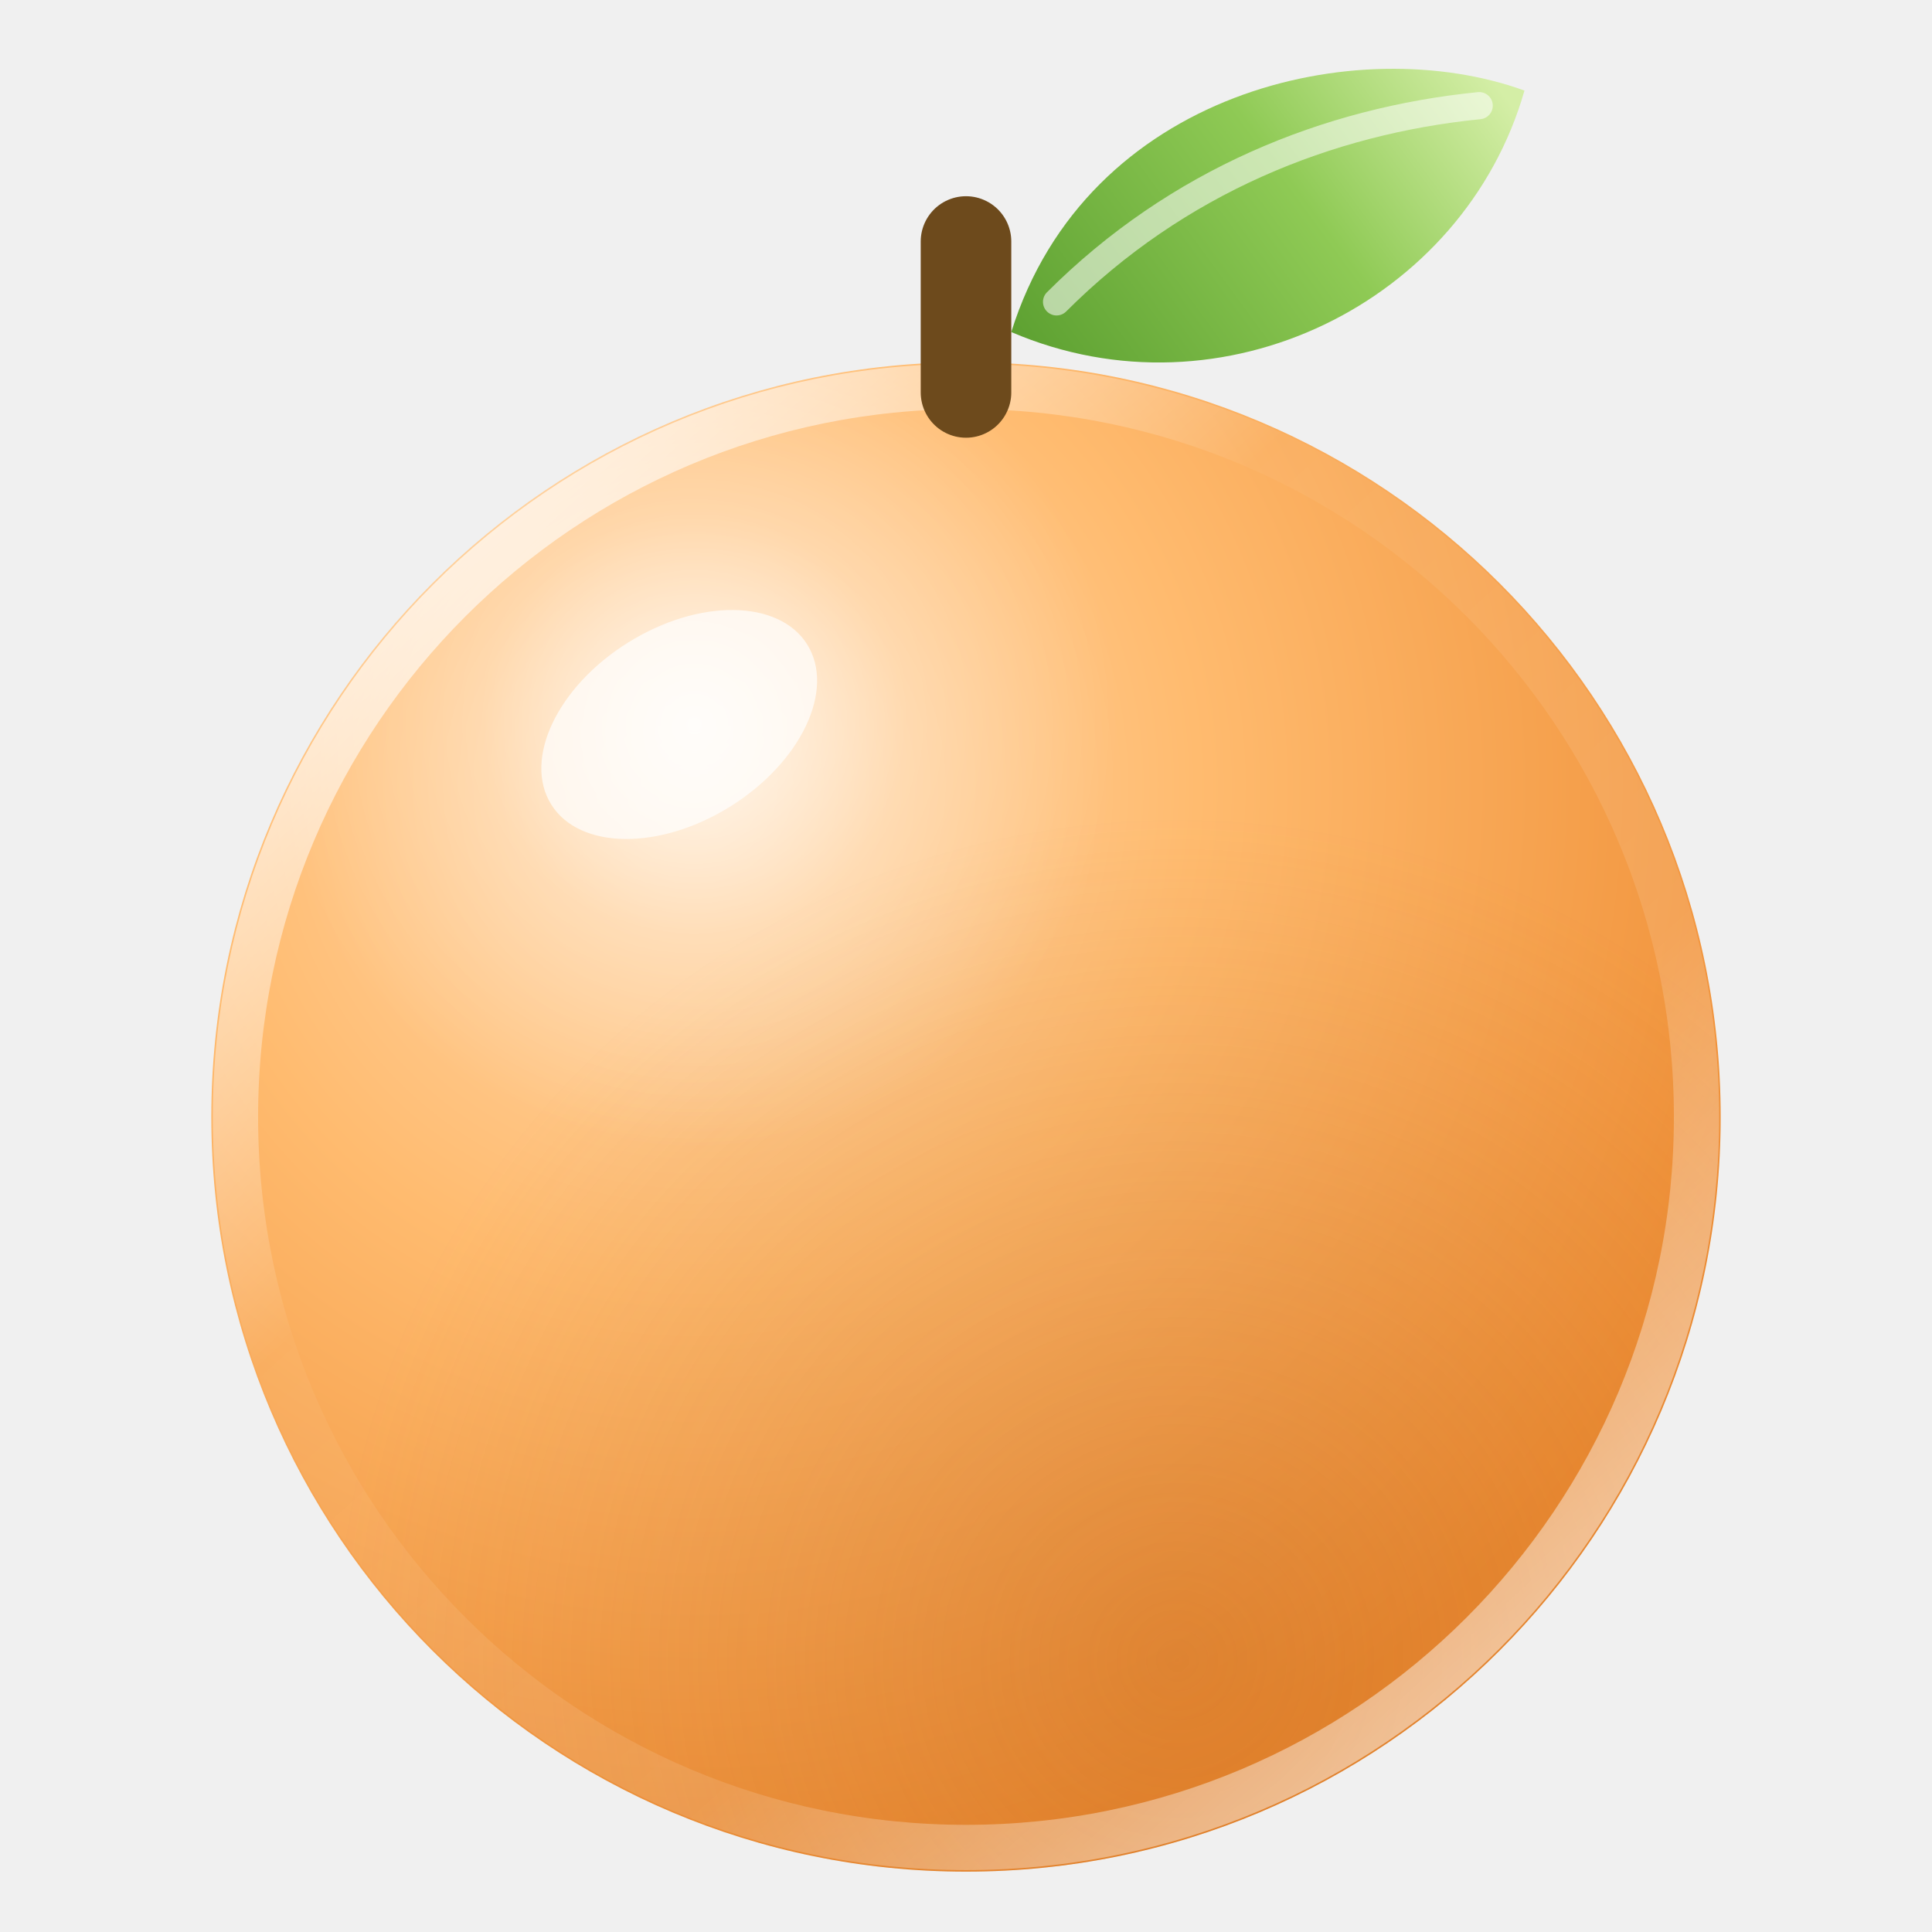
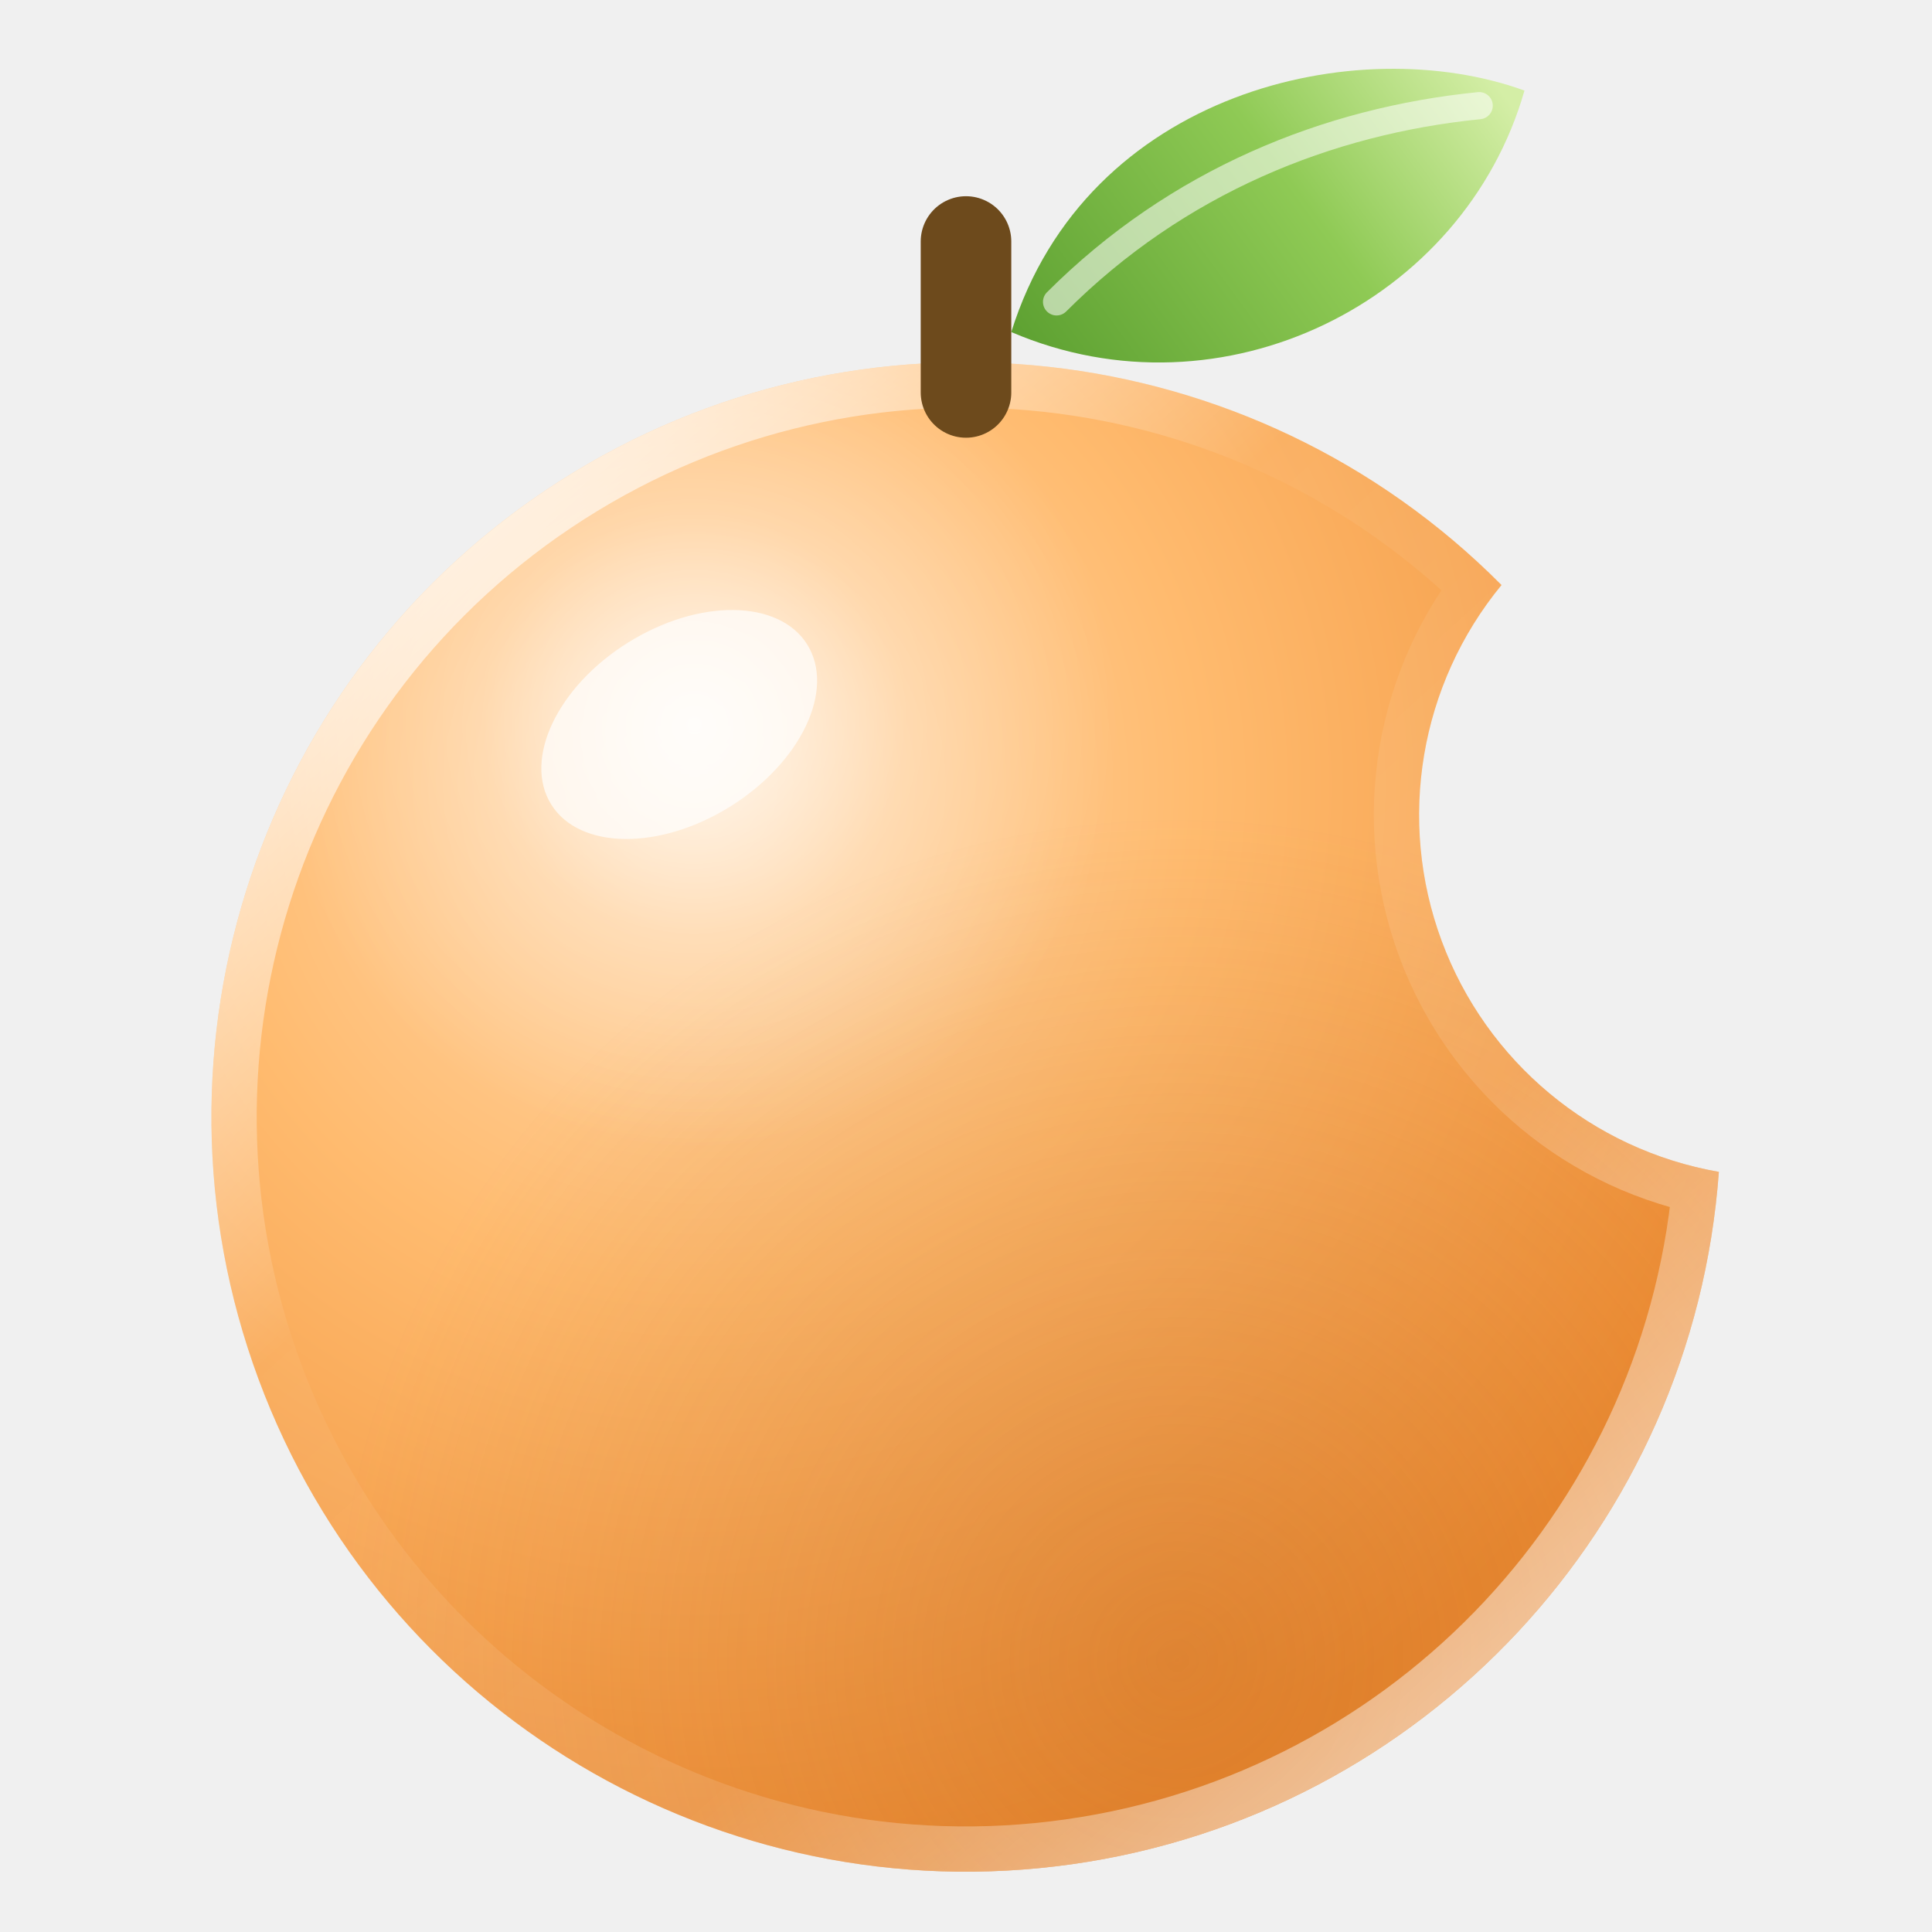
<svg xmlns="http://www.w3.org/2000/svg" viewBox="0 0 64 64">
  <defs>
    <radialGradient id="flesh" cx="23" cy="26" r="37" gradientUnits="userSpaceOnUse">
      <stop offset="0" stop-color="#ffdcb4" />
      <stop offset="0.45" stop-color="#ffbb6f" />
      <stop offset="1" stop-color="#ef8f36" />
    </radialGradient>
    <radialGradient id="gleam" cx="23" cy="24" r="14" gradientUnits="userSpaceOnUse">
      <stop offset="0" stop-color="#ffffff" stop-opacity="0.8" />
      <stop offset="0.5" stop-color="#ffffff" stop-opacity="0.25" />
      <stop offset="1" stop-color="#ffffff" stop-opacity="0" />
    </radialGradient>
    <radialGradient id="shade" cx="39" cy="55" r="28" gradientUnits="userSpaceOnUse">
      <stop offset="0" stop-color="#b95d14" stop-opacity="0.34" />
      <stop offset="1" stop-color="#b95d14" stop-opacity="0" />
    </radialGradient>
    <linearGradient id="rim" x1="12" y1="14" x2="52" y2="58" gradientUnits="userSpaceOnUse">
      <stop offset="0" stop-color="#ffffff" stop-opacity="0.9" />
      <stop offset="0.35" stop-color="#ffffff" stop-opacity="0.04" />
      <stop offset="0.7" stop-color="#ffffff" stop-opacity="0.12" />
      <stop offset="1" stop-color="#ffffff" stop-opacity="0.6" />
    </linearGradient>
    <linearGradient id="leaf" x1="34" y1="13" x2="49" y2="2" gradientUnits="userSpaceOnUse">
      <stop offset="0" stop-color="#5a9e2f" />
      <stop offset="0.6" stop-color="#8fca55" />
      <stop offset="1" stop-color="#d4eea6" />
    </linearGradient>
    <clipPath id="orb">
-       <circle cx="32" cy="37" r="25" />
+       <path d="M49.74 19.38 A25 25 0 1 0 56.94 38.82 A12 12 0 0 1 49.74 19.38 Z" />
    </clipPath>
  </defs>
-   <circle cx="32" cy="37" r="25" fill="url(#flesh)" />
+   <path d="M49.74 19.38 A25 25 0 1 0 56.94 38.82 A12 12 0 0 1 49.74 19.38 Z" fill="url(#flesh)" />
  <g clip-path="url(#orb)">
    <rect width="64" height="64" fill="url(#shade)" />
    <rect width="64" height="64" fill="url(#gleam)" />
  </g>
  <ellipse cx="22.5" cy="24" rx="5" ry="3.2" fill="#ffffff" fill-opacity="0.7" transform="rotate(-32 22.5 24)" />
-   <circle cx="32" cy="37" r="24.2" fill="none" stroke="url(#rim)" stroke-width="1.5" />
+   <path d="M49.74 19.38 A25 25 0 1 0 56.94 38.82 A12 12 0 0 1 49.74 19.38 Z" fill="none" stroke="url(#rim)" stroke-width="3" clip-path="url(#orb)" />
  <path d="M32 13 V8" stroke="#6d4a1c" stroke-width="3" stroke-linecap="round" />
  <path d="M33.5 11 C36 3 45 1 50.5 3 C48.5 10 40.5 14 33.5 11 Z" fill="url(#leaf)" />
  <path d="M35 10 C39 6 44 4 49 3.5" fill="none" stroke="#ffffff" stroke-opacity="0.55" stroke-width="0.9" stroke-linecap="round" />
</svg>
